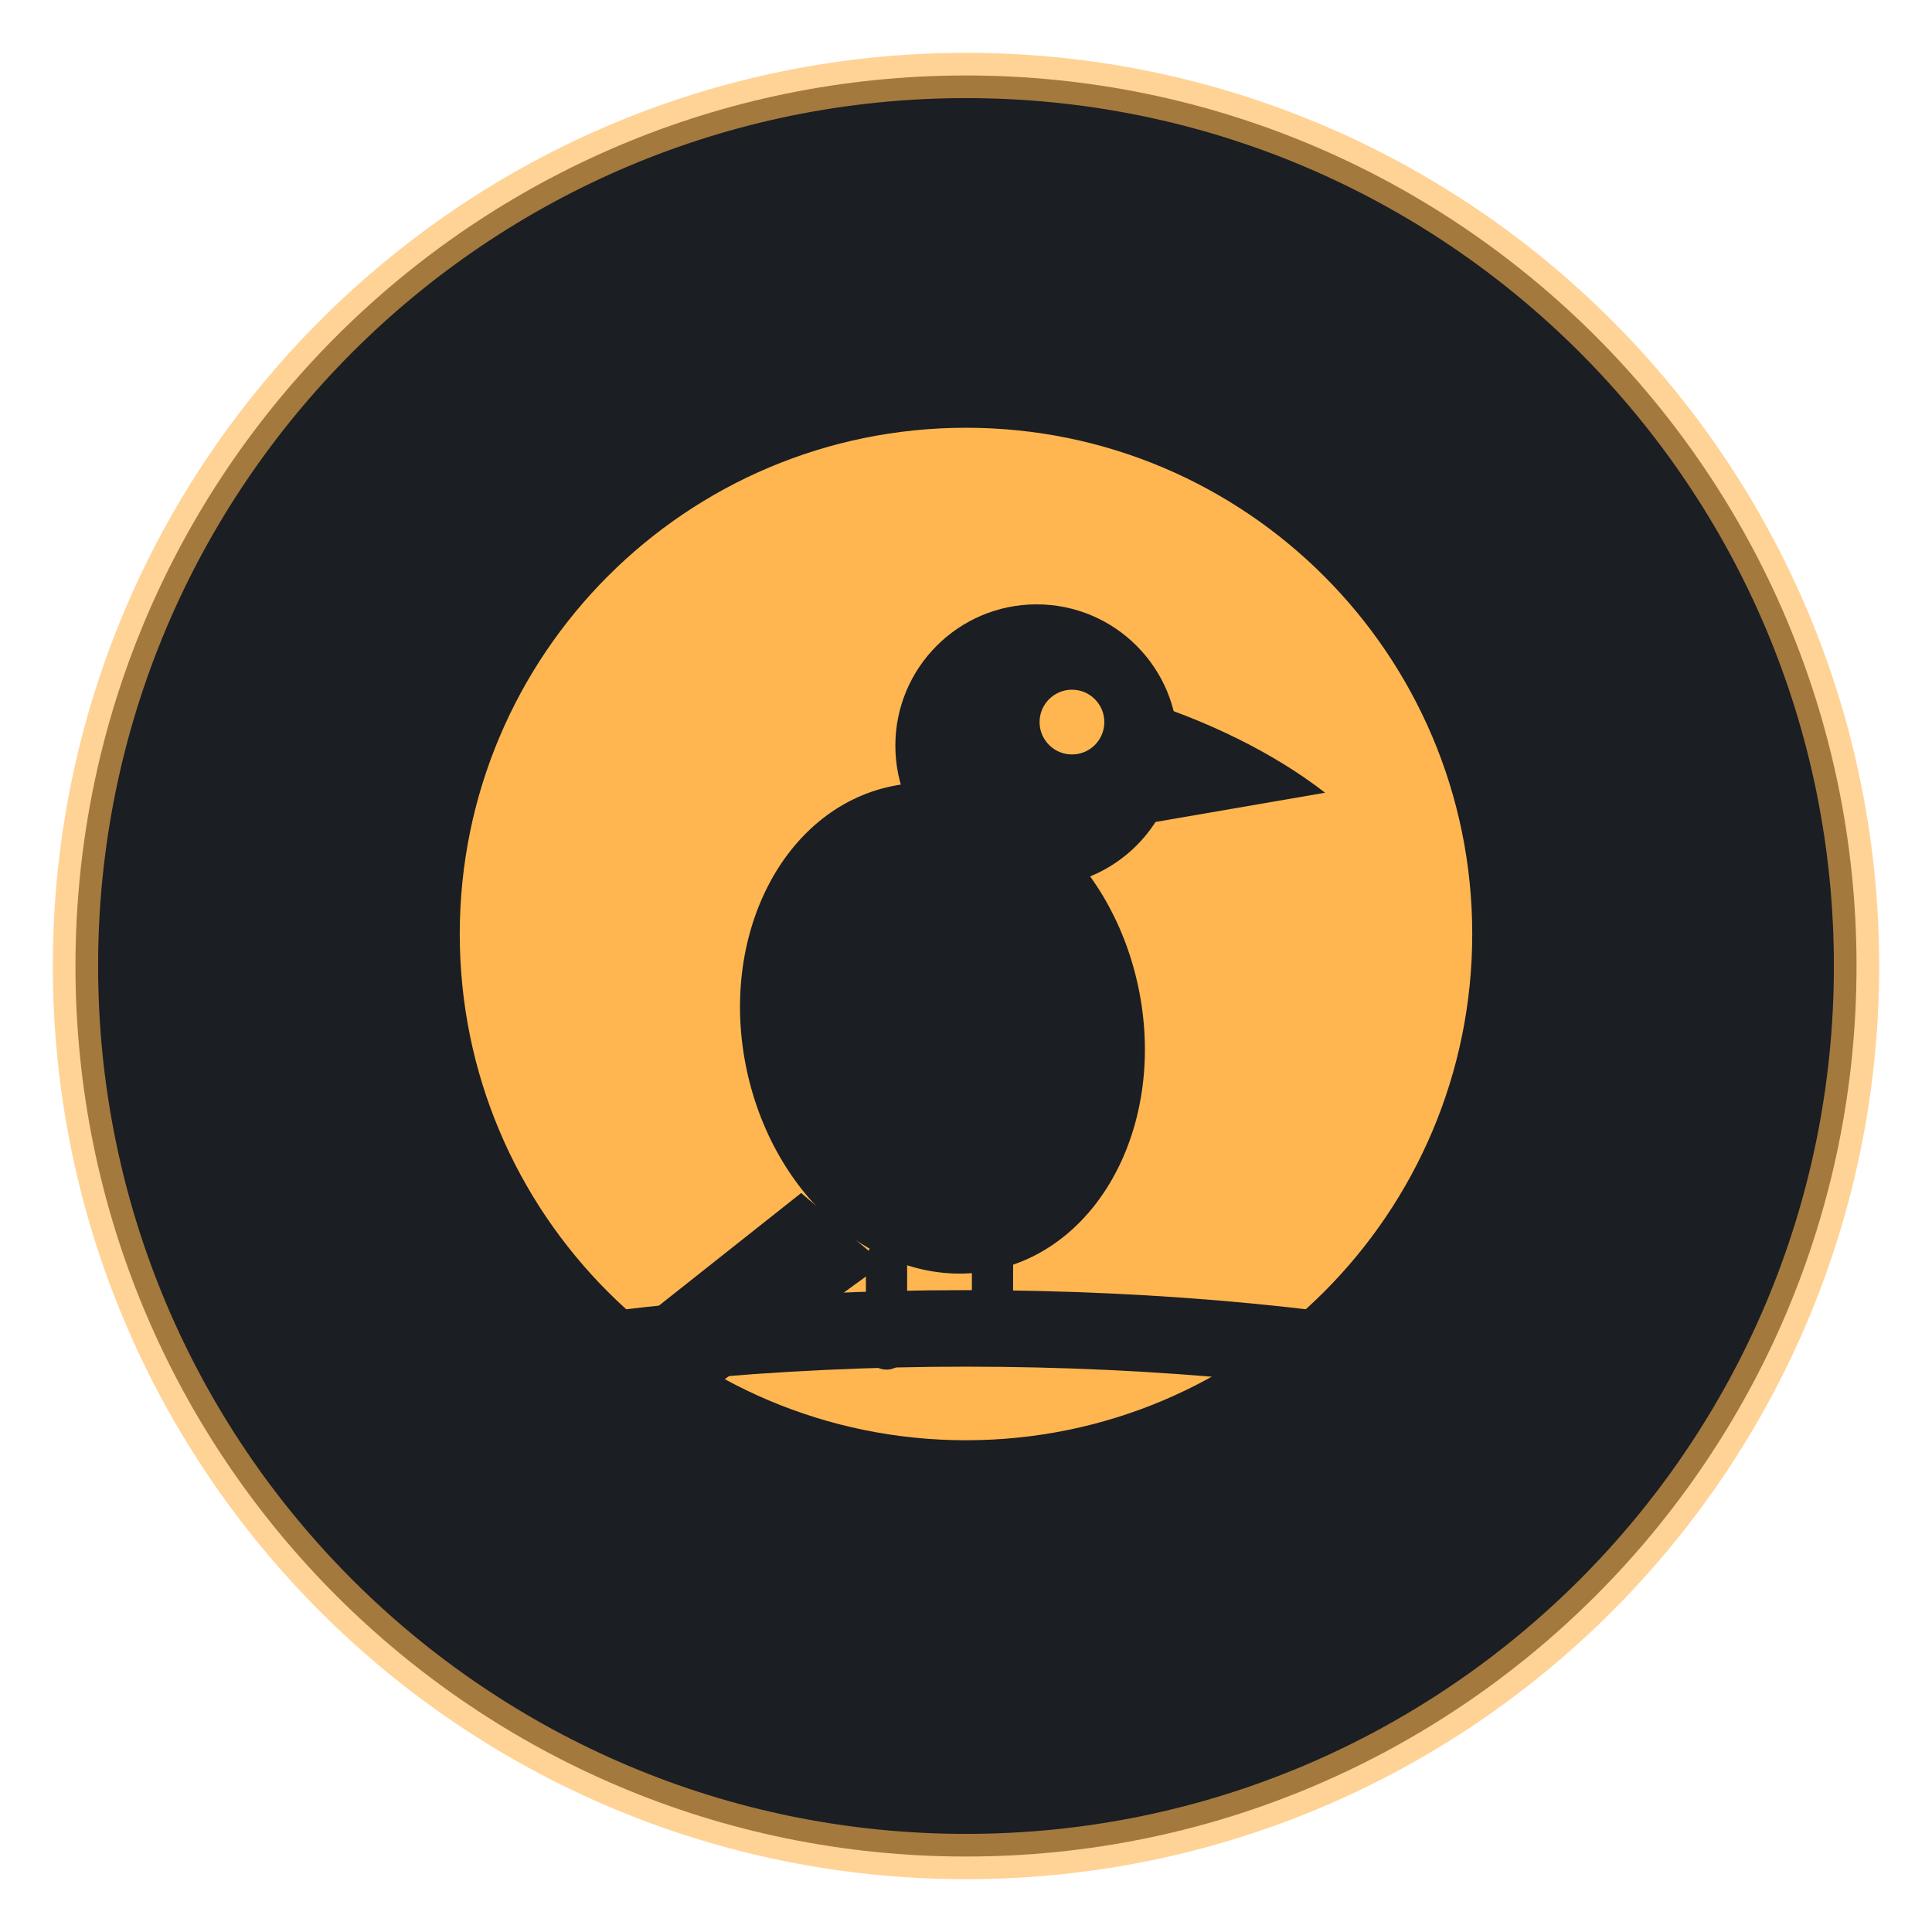
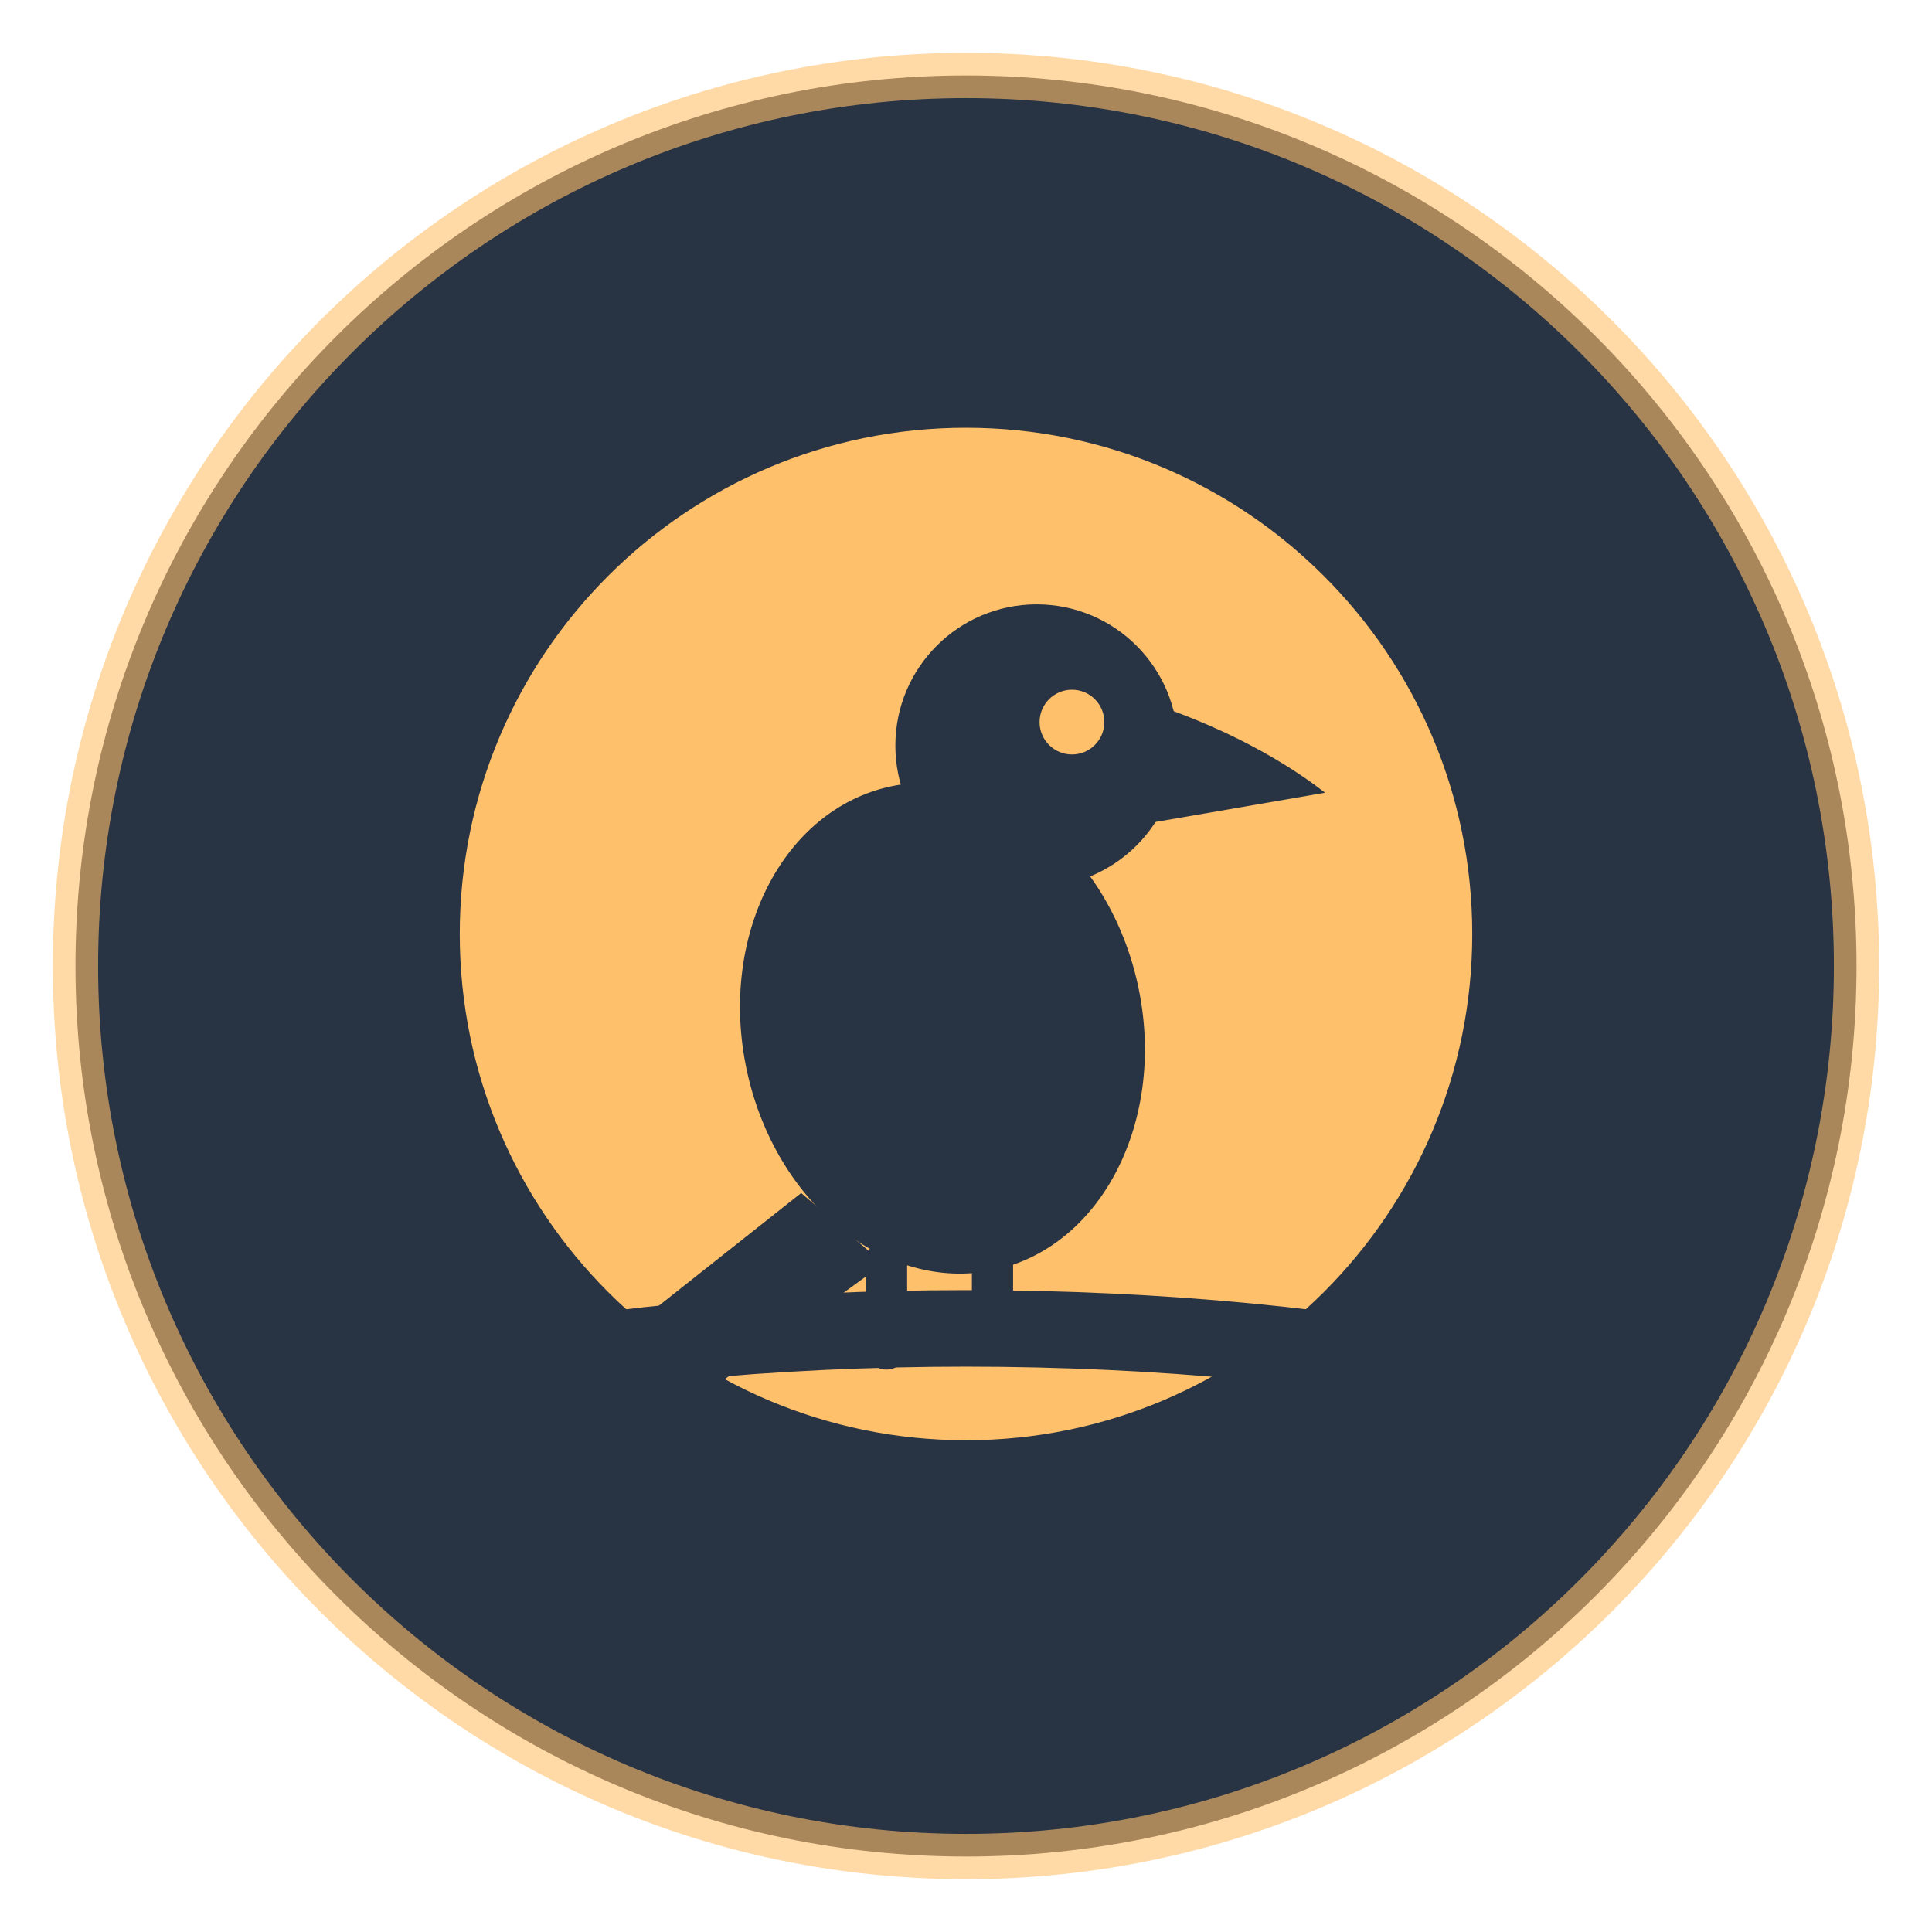
<svg xmlns="http://www.w3.org/2000/svg" viewBox="0 0 256 256" role="img" aria-label="HorneroOS system icon">
-   <circle cx="128" cy="128" r="118" fill="#1B1E22" />
-   <circle cx="128" cy="128" r="118" fill="none" stroke="#FFB650" stroke-width="6" opacity="0.6" />
+   <circle cx="128" cy="128" r="118" fill="#283344" />
+   <circle cx="128" cy="128" r="118" fill="none" stroke="#FFC06B" stroke-width="6" opacity="0.6" />
  <g transform="translate(128,130) scale(0.78) translate(-128,-132)">
-     <circle cx="128" cy="124" r="86" fill="#FFB650" />
-     <g fill="#1B1E22">
+     <circle cx="128" cy="124" r="86" fill="#FFC06B" />
+     <g fill="#283344">
      <path d="M100,168 L52,206 L70,212 L114,180 Z" />
      <ellipse cx="124" cy="140" rx="34" ry="42" transform="rotate(-12 124 140)" />
      <circle cx="140" cy="92" r="24" />
      <path d="M160,85 C169,88 180,93 189,100 L160,105 Z" />
      <rect x="111" y="176" width="7" height="22" rx="3.5" />
      <rect x="129" y="174" width="7" height="23" rx="3.5" />
    </g>
-     <path d="M36,200 C90,188 166,188 220,200" fill="none" stroke="#1B1E22" stroke-width="13" stroke-linecap="round" />
-     <circle cx="146" cy="88" r="5.5" fill="#FFB650" />
+     <path d="M36,200 C90,188 166,188 220,200" fill="none" stroke="#283344" stroke-width="13" stroke-linecap="round" />
+     <circle cx="146" cy="88" r="5.5" fill="#FFC06B" />
  </g>
</svg>
